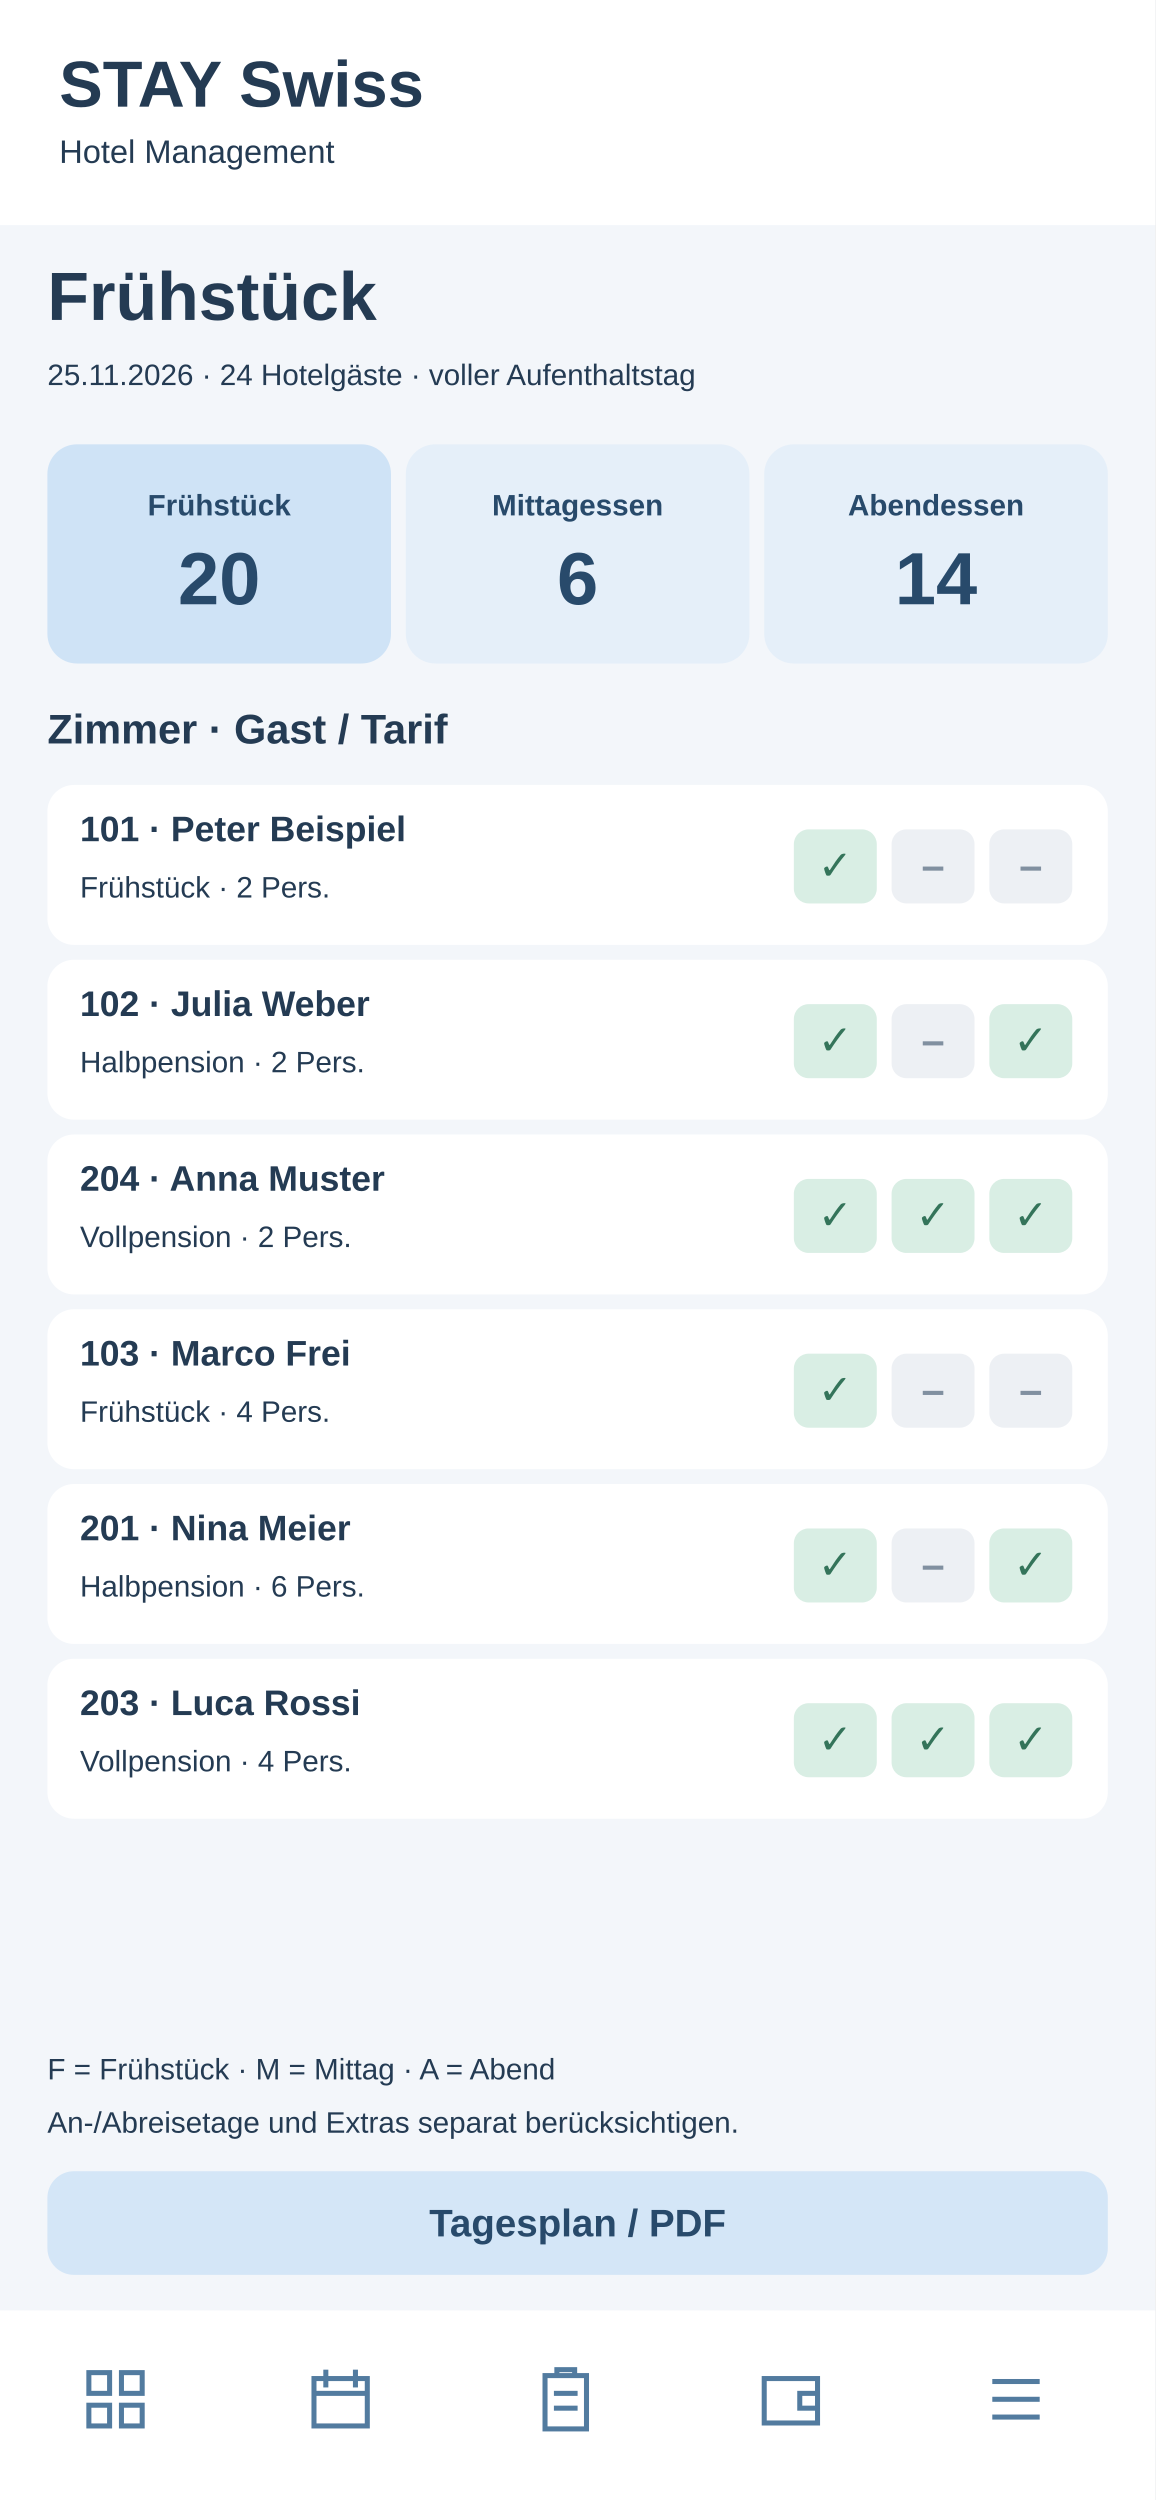
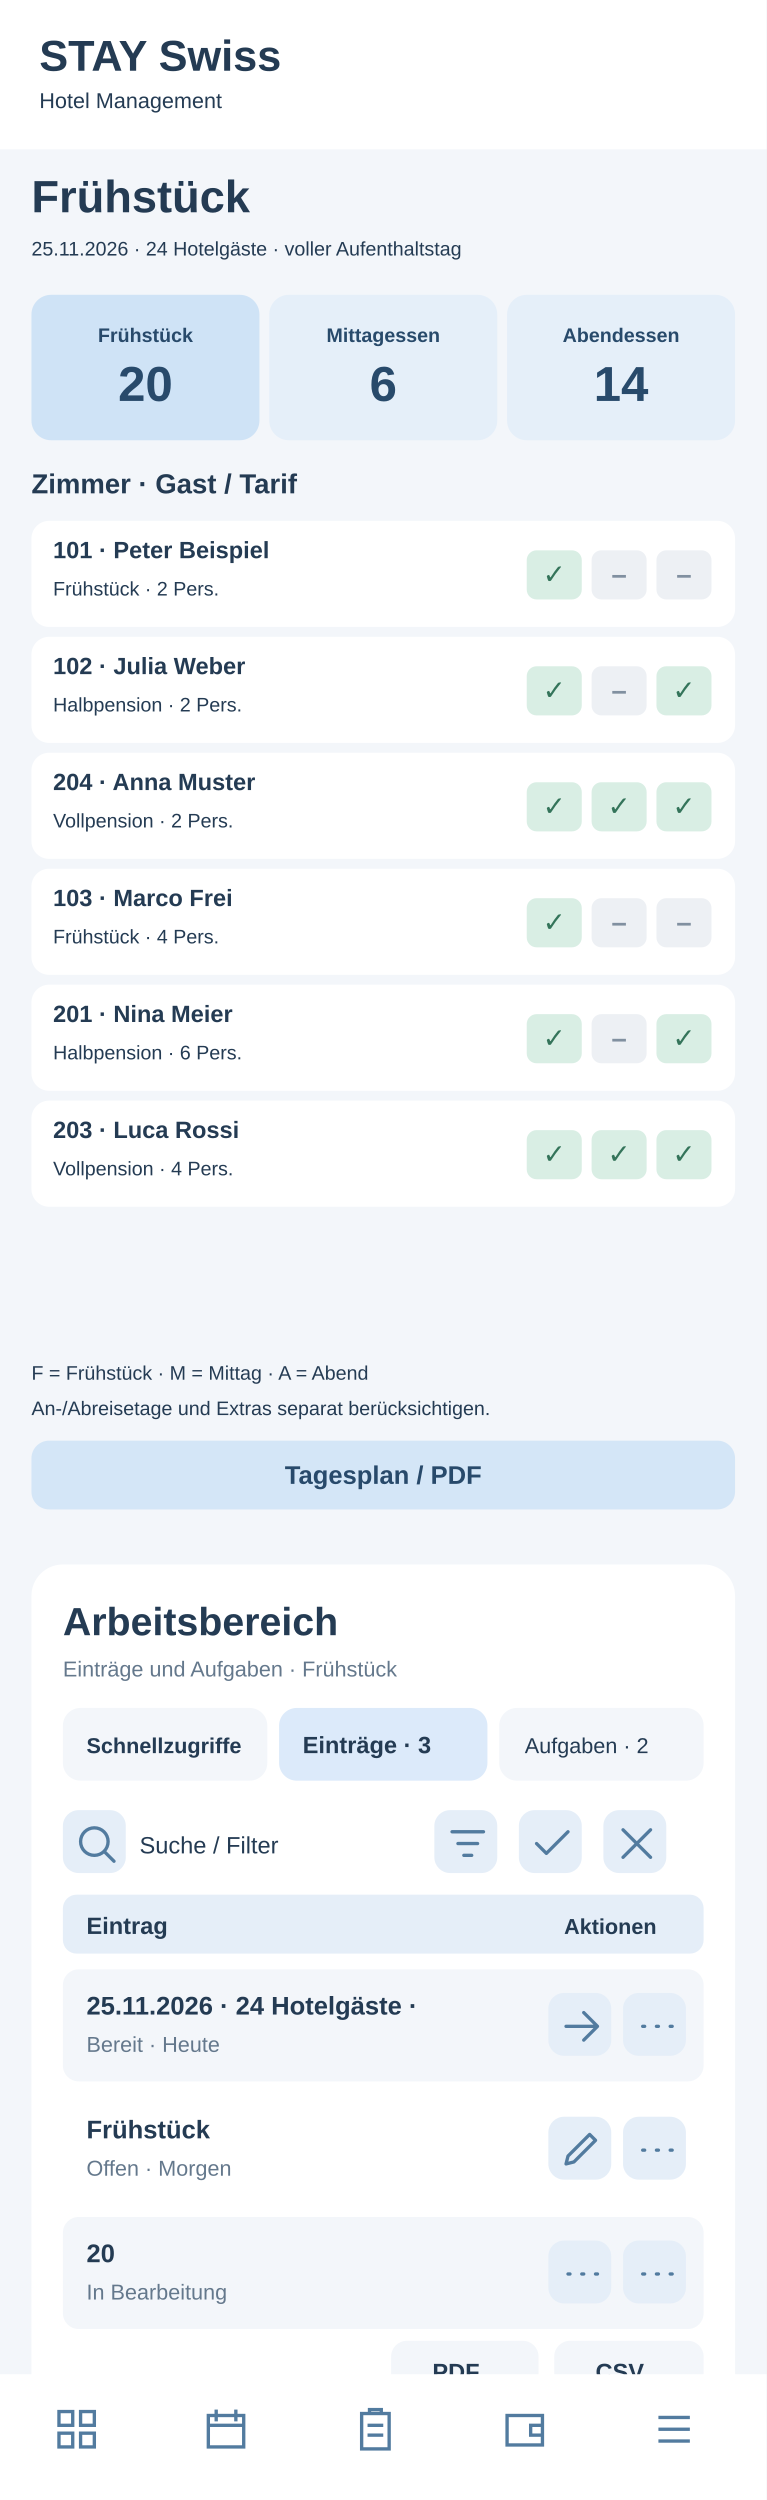
- <svg xmlns="http://www.w3.org/2000/svg" width="390" height="844" viewBox="0 0 390 844">
-   <rect x="0" y="0" width="390" height="844" fill="#f3f6fa" rx="0" />
+ <svg xmlns="http://www.w3.org/2000/svg" width="390" height="1272" viewBox="0 0 390 1272">
+   <rect x="0" y="0" width="390" height="1272" fill="#f3f6fa" rx="0" />
  <rect x="0" y="0" width="390" height="76" fill="#fff" rx="0" />
  <text x="20" y="36" font-family="Arial,sans-serif" font-size="22" font-weight="700" fill="#243b53" text-anchor="start">STAY Swiss</text>
  <text x="20" y="55" font-family="Arial,sans-serif" font-size="11" font-weight="400" fill="#243b53" text-anchor="start">Hotel Management</text>
  <text x="16" y="108" font-family="Arial,sans-serif" font-size="23" font-weight="700" fill="#243b53" text-anchor="start">Frühstück</text>
  <text x="16" y="130" font-family="Arial,sans-serif" font-size="10" font-weight="400" fill="#243b53" text-anchor="start">25.11.2026 · 24 Hotelgäste · voller Aufenthaltstag</text>
  <rect x="16" y="150" width="116" height="74" fill="#cfe3f6" rx="10" />
  <text x="74" y="174" font-family="Arial,sans-serif" font-size="10" font-weight="700" fill="#284a6b" text-anchor="middle">Frühstück</text>
  <text x="74" y="204" font-family="Arial,sans-serif" font-size="25" font-weight="700" fill="#284a6b" text-anchor="middle">20</text>
  <rect x="137" y="150" width="116" height="74" fill="#e5eff9" rx="10" />
  <text x="195" y="174" font-family="Arial,sans-serif" font-size="10" font-weight="700" fill="#284a6b" text-anchor="middle">Mittagessen</text>
  <text x="195" y="204" font-family="Arial,sans-serif" font-size="25" font-weight="700" fill="#284a6b" text-anchor="middle">6</text>
  <rect x="258" y="150" width="116" height="74" fill="#e5eff9" rx="10" />
  <text x="316" y="174" font-family="Arial,sans-serif" font-size="10" font-weight="700" fill="#284a6b" text-anchor="middle">Abendessen</text>
  <text x="316" y="204" font-family="Arial,sans-serif" font-size="25" font-weight="700" fill="#284a6b" text-anchor="middle">14</text>
  <text x="16" y="251" font-family="Arial,sans-serif" font-size="14" font-weight="700" fill="#243b53" text-anchor="start">Zimmer · Gast / Tarif</text>
  <rect x="16" y="265" width="358" height="54" fill="#fff" rx="9" />
  <text x="27" y="284" font-family="Arial,sans-serif" font-size="12" font-weight="700" fill="#243b53" text-anchor="start">101 · Peter Beispiel</text>
  <text x="27" y="303" font-family="Arial,sans-serif" font-size="10" font-weight="400" fill="#243b53" text-anchor="start">Frühstück · 2 Pers.</text>
  <rect x="268" y="280" width="28" height="25" fill="#d9eee4" rx="5" />
  <text x="282" y="297" font-family="Arial,sans-serif" font-size="14" font-weight="700" fill="#34745a" text-anchor="middle">✓</text>
  <rect x="301" y="280" width="28" height="25" fill="#edf0f4" rx="5" />
  <text x="315" y="297" font-family="Arial,sans-serif" font-size="14" font-weight="700" fill="#8190a0" text-anchor="middle">–</text>
  <rect x="334" y="280" width="28" height="25" fill="#edf0f4" rx="5" />
  <text x="348" y="297" font-family="Arial,sans-serif" font-size="14" font-weight="700" fill="#8190a0" text-anchor="middle">–</text>
  <rect x="16" y="324" width="358" height="54" fill="#fff" rx="9" />
  <text x="27" y="343" font-family="Arial,sans-serif" font-size="12" font-weight="700" fill="#243b53" text-anchor="start">102 · Julia Weber</text>
  <text x="27" y="362" font-family="Arial,sans-serif" font-size="10" font-weight="400" fill="#243b53" text-anchor="start">Halbpension · 2 Pers.</text>
  <rect x="268" y="339" width="28" height="25" fill="#d9eee4" rx="5" />
  <text x="282" y="356" font-family="Arial,sans-serif" font-size="14" font-weight="700" fill="#34745a" text-anchor="middle">✓</text>
  <rect x="301" y="339" width="28" height="25" fill="#edf0f4" rx="5" />
  <text x="315" y="356" font-family="Arial,sans-serif" font-size="14" font-weight="700" fill="#8190a0" text-anchor="middle">–</text>
  <rect x="334" y="339" width="28" height="25" fill="#d9eee4" rx="5" />
  <text x="348" y="356" font-family="Arial,sans-serif" font-size="14" font-weight="700" fill="#34745a" text-anchor="middle">✓</text>
  <rect x="16" y="383" width="358" height="54" fill="#fff" rx="9" />
  <text x="27" y="402" font-family="Arial,sans-serif" font-size="12" font-weight="700" fill="#243b53" text-anchor="start">204 · Anna Muster</text>
  <text x="27" y="421" font-family="Arial,sans-serif" font-size="10" font-weight="400" fill="#243b53" text-anchor="start">Vollpension · 2 Pers.</text>
  <rect x="268" y="398" width="28" height="25" fill="#d9eee4" rx="5" />
  <text x="282" y="415" font-family="Arial,sans-serif" font-size="14" font-weight="700" fill="#34745a" text-anchor="middle">✓</text>
  <rect x="301" y="398" width="28" height="25" fill="#d9eee4" rx="5" />
  <text x="315" y="415" font-family="Arial,sans-serif" font-size="14" font-weight="700" fill="#34745a" text-anchor="middle">✓</text>
  <rect x="334" y="398" width="28" height="25" fill="#d9eee4" rx="5" />
  <text x="348" y="415" font-family="Arial,sans-serif" font-size="14" font-weight="700" fill="#34745a" text-anchor="middle">✓</text>
  <rect x="16" y="442" width="358" height="54" fill="#fff" rx="9" />
  <text x="27" y="461" font-family="Arial,sans-serif" font-size="12" font-weight="700" fill="#243b53" text-anchor="start">103 · Marco Frei</text>
  <text x="27" y="480" font-family="Arial,sans-serif" font-size="10" font-weight="400" fill="#243b53" text-anchor="start">Frühstück · 4 Pers.</text>
  <rect x="268" y="457" width="28" height="25" fill="#d9eee4" rx="5" />
  <text x="282" y="474" font-family="Arial,sans-serif" font-size="14" font-weight="700" fill="#34745a" text-anchor="middle">✓</text>
  <rect x="301" y="457" width="28" height="25" fill="#edf0f4" rx="5" />
  <text x="315" y="474" font-family="Arial,sans-serif" font-size="14" font-weight="700" fill="#8190a0" text-anchor="middle">–</text>
  <rect x="334" y="457" width="28" height="25" fill="#edf0f4" rx="5" />
  <text x="348" y="474" font-family="Arial,sans-serif" font-size="14" font-weight="700" fill="#8190a0" text-anchor="middle">–</text>
  <rect x="16" y="501" width="358" height="54" fill="#fff" rx="9" />
  <text x="27" y="520" font-family="Arial,sans-serif" font-size="12" font-weight="700" fill="#243b53" text-anchor="start">201 · Nina Meier</text>
  <text x="27" y="539" font-family="Arial,sans-serif" font-size="10" font-weight="400" fill="#243b53" text-anchor="start">Halbpension · 6 Pers.</text>
  <rect x="268" y="516" width="28" height="25" fill="#d9eee4" rx="5" />
  <text x="282" y="533" font-family="Arial,sans-serif" font-size="14" font-weight="700" fill="#34745a" text-anchor="middle">✓</text>
  <rect x="301" y="516" width="28" height="25" fill="#edf0f4" rx="5" />
  <text x="315" y="533" font-family="Arial,sans-serif" font-size="14" font-weight="700" fill="#8190a0" text-anchor="middle">–</text>
  <rect x="334" y="516" width="28" height="25" fill="#d9eee4" rx="5" />
  <text x="348" y="533" font-family="Arial,sans-serif" font-size="14" font-weight="700" fill="#34745a" text-anchor="middle">✓</text>
  <rect x="16" y="560" width="358" height="54" fill="#fff" rx="9" />
  <text x="27" y="579" font-family="Arial,sans-serif" font-size="12" font-weight="700" fill="#243b53" text-anchor="start">203 · Luca Rossi</text>
  <text x="27" y="598" font-family="Arial,sans-serif" font-size="10" font-weight="400" fill="#243b53" text-anchor="start">Vollpension · 4 Pers.</text>
  <rect x="268" y="575" width="28" height="25" fill="#d9eee4" rx="5" />
  <text x="282" y="592" font-family="Arial,sans-serif" font-size="14" font-weight="700" fill="#34745a" text-anchor="middle">✓</text>
  <rect x="301" y="575" width="28" height="25" fill="#d9eee4" rx="5" />
  <text x="315" y="592" font-family="Arial,sans-serif" font-size="14" font-weight="700" fill="#34745a" text-anchor="middle">✓</text>
  <rect x="334" y="575" width="28" height="25" fill="#d9eee4" rx="5" />
  <text x="348" y="592" font-family="Arial,sans-serif" font-size="14" font-weight="700" fill="#34745a" text-anchor="middle">✓</text>
  <text x="16" y="702" font-family="Arial,sans-serif" font-size="10" font-weight="400" fill="#243b53" text-anchor="start">F = Frühstück · M = Mittag · A = Abend</text>
  <text x="16" y="720" font-family="Arial,sans-serif" font-size="10" font-weight="400" fill="#243b53" text-anchor="start">An-/Abreisetage und Extras separat berücksichtigen.</text>
  <rect x="16" y="733" width="358" height="35" fill="#d4e6f7" rx="9" />
  <text x="195" y="755" font-family="Arial,sans-serif" font-size="13" font-weight="700" fill="#284a6b" text-anchor="middle">Tagesplan / PDF</text>
-   <rect x="0" y="780" width="390" height="64" fill="#fff" rx="0" />
-   <g transform="translate(27,798)" fill="none" stroke="#527b9f" stroke-width="1.7">
+   <g id="smartphone-arbeitsbereich">
+     <rect x="16" y="796" width="358" height="430" rx="16" fill="#fff" />
+     <text x="32" y="832" font-family="Arial,sans-serif" font-size="20" font-weight="700" fill="#243b53">Arbeitsbereich</text>
+     <text x="32" y="853" font-family="Arial,sans-serif" font-size="11" font-weight="400" fill="#64788c">Einträge und Aufgaben · Frühstück</text>
+     <rect x="32" y="869" width="104" height="37" rx="9" fill="#f3f6fa" />
+     <text x="44" y="892" font-family="Arial,sans-serif" font-size="11" font-weight="700" fill="#243b53">Schnellzugriffe</text>
+     <rect x="142" y="869" width="106" height="37" rx="9" fill="#dceafa" />
+     <text x="154" y="892" font-family="Arial,sans-serif" font-size="12" font-weight="700" fill="#243b53">Einträge · 3</text>
+     <rect x="254" y="869" width="104" height="37" rx="9" fill="#f3f6fa" />
+     <text x="267" y="892" font-family="Arial,sans-serif" font-size="11" font-weight="400" fill="#243b53">Aufgaben · 2</text>
+     <g tabindex="0">
+       <rect x="32" y="921" width="32" height="32" rx="8" fill="#e5eef8" />
+       <g transform="translate(37,926)" fill="none" stroke="#527b9f" stroke-width="1.7" stroke-linecap="round" stroke-linejoin="round">
+         <path d="M11 18a7 7 0 1 1 0-14a7 7 0 0 1 0 14m5-2l5 5" />
+       </g>
+     </g>
+     <text x="71" y="943" font-family="Arial,sans-serif" font-size="12" font-weight="400" fill="#243b53">Suche / Filter</text>
+     <g tabindex="0">
+       <rect x="221" y="921" width="32" height="32" rx="8" fill="#e5eef8" />
+       <g transform="translate(226,926)" fill="none" stroke="#527b9f" stroke-width="1.7" stroke-linecap="round" stroke-linejoin="round">
+         <path d="M4 6h16M7 12h10M10 18h4" />
+       </g>
+     </g>
+     <g tabindex="0">
+       <rect x="264" y="921" width="32" height="32" rx="8" fill="#e5eef8" />
+       <g transform="translate(269,926)" fill="none" stroke="#527b9f" stroke-width="1.7" stroke-linecap="round" stroke-linejoin="round">
+         <path d="M4 12l5 5L20 6" />
+       </g>
+     </g>
+     <g tabindex="0">
+       <rect x="307" y="921" width="32" height="32" rx="8" fill="#e5eef8" />
+       <g transform="translate(312,926)" fill="none" stroke="#527b9f" stroke-width="1.7" stroke-linecap="round" stroke-linejoin="round">
+         <path d="M5 5l14 14M19 5L5 19" />
+       </g>
+     </g>
+     <rect x="32" y="964" width="326" height="30" rx="7" fill="#e5eef8" />
+     <text x="44" y="984" font-family="Arial,sans-serif" font-size="12" font-weight="700" fill="#243b53">Eintrag</text>
+     <text x="287" y="984" font-family="Arial,sans-serif" font-size="11" font-weight="700" fill="#243b53">Aktionen</text>
+     <rect x="32" y="1002" width="326" height="57" rx="8" fill="#f3f6fa" />
+     <text x="44" y="1025" font-family="Arial,sans-serif" font-size="13" font-weight="700" fill="#243b53">25.11.2026 · 24 Hotelgäste · </text>
+     <text x="44" y="1044" font-family="Arial,sans-serif" font-size="11" font-weight="400" fill="#64788c">Bereit · Heute</text>
+     <g tabindex="0">
+       <rect x="279" y="1014" width="32" height="32" rx="8" fill="#e5eef8" />
+       <g transform="translate(284,1019)" fill="none" stroke="#527b9f" stroke-width="1.7" stroke-linecap="round" stroke-linejoin="round">
+         <path d="M4 12h16m-7-7l7 7-7 7" />
+       </g>
+     </g>
+     <g tabindex="0">
+       <rect x="317" y="1014" width="32" height="32" rx="8" fill="#e5eef8" />
+       <g transform="translate(322,1019)" fill="none" stroke="#527b9f" stroke-width="1.7" stroke-linecap="round" stroke-linejoin="round">
+         <path d="M5 12h1m6 0h1m6 0h1" />
+       </g>
+     </g>
+     <rect x="32" y="1065" width="326" height="57" rx="8" fill="#fff" />
+     <text x="44" y="1088" font-family="Arial,sans-serif" font-size="13" font-weight="700" fill="#243b53">Frühstück</text>
+     <text x="44" y="1107" font-family="Arial,sans-serif" font-size="11" font-weight="400" fill="#64788c">Offen · Morgen</text>
+     <g tabindex="0">
+       <rect x="279" y="1077" width="32" height="32" rx="8" fill="#e5eef8" />
+       <g transform="translate(284,1082)" fill="none" stroke="#527b9f" stroke-width="1.7" stroke-linecap="round" stroke-linejoin="round">
+         <path d="M4 19l4-1 11-11-3-3L5 15z" />
+       </g>
+     </g>
+     <g tabindex="0">
+       <rect x="317" y="1077" width="32" height="32" rx="8" fill="#e5eef8" />
+       <g transform="translate(322,1082)" fill="none" stroke="#527b9f" stroke-width="1.7" stroke-linecap="round" stroke-linejoin="round">
+         <path d="M5 12h1m6 0h1m6 0h1" />
+       </g>
+     </g>
+     <rect x="32" y="1128" width="326" height="57" rx="8" fill="#f3f6fa" />
+     <text x="44" y="1151" font-family="Arial,sans-serif" font-size="13" font-weight="700" fill="#243b53">20</text>
+     <text x="44" y="1170" font-family="Arial,sans-serif" font-size="11" font-weight="400" fill="#64788c">In Bearbeitung</text>
+     <g tabindex="0">
+       <rect x="279" y="1140" width="32" height="32" rx="8" fill="#e5eef8" />
+       <g transform="translate(284,1145)" fill="none" stroke="#527b9f" stroke-width="1.7" stroke-linecap="round" stroke-linejoin="round">
+         <path d="M5 12h1m6 0h1m6 0h1" />
+       </g>
+     </g>
+     <g tabindex="0">
+       <rect x="317" y="1140" width="32" height="32" rx="8" fill="#e5eef8" />
+       <g transform="translate(322,1145)" fill="none" stroke="#527b9f" stroke-width="1.7" stroke-linecap="round" stroke-linejoin="round">
+         <path d="M5 12h1m6 0h1m6 0h1" />
+       </g>
+     </g>
+     <text x="32" y="1218" font-family="Arial,sans-serif" font-size="11" font-weight="400" fill="#64788c">3 Einträge · Seite 1</text>
+     <rect x="199" y="1191" width="75" height="31" rx="8" fill="#f3f6fa" />
+     <text x="220" y="1211" font-family="Arial,sans-serif" font-size="12" font-weight="700" fill="#243b53">PDF</text>
+     <rect x="282" y="1191" width="76" height="31" rx="8" fill="#f3f6fa" />
+     <text x="303" y="1211" font-family="Arial,sans-serif" font-size="12" font-weight="700" fill="#243b53">CSV</text>
+   </g>
+   <rect x="0" y="1208" width="390" height="64" fill="#fff" rx="0" />
+   <g transform="translate(27,1224)" fill="none" stroke="#527b9f" stroke-width="1.7">
    <path d="M3 3h7v7H3zM14 3h7v7h-7zM3 14h7v7H3zM14 14h7v7h-7z" />
  </g>
-   <g transform="translate(103,798)" fill="none" stroke="#527b9f" stroke-width="1.7">
+   <g transform="translate(103,1224)" fill="none" stroke="#527b9f" stroke-width="1.7">
    <path d="M3 5h18v16H3zM7 2v6M17 2v6M3 10h18" />
  </g>
-   <g transform="translate(179,798)" fill="none" stroke="#527b9f" stroke-width="1.7">
+   <g transform="translate(179,1224)" fill="none" stroke="#527b9f" stroke-width="1.7">
    <path d="M5 4h14v18H5zM9 4V2h6v2M8 10h8M8 15h8" />
  </g>
-   <g transform="translate(255,798)" fill="none" stroke="#527b9f" stroke-width="1.7">
+   <g transform="translate(255,1224)" fill="none" stroke="#527b9f" stroke-width="1.7">
    <path d="M3 5h18v15H3zM21 10h-6v5h6" />
  </g>
-   <g transform="translate(331,798)" fill="none" stroke="#527b9f" stroke-width="1.7">
+   <g transform="translate(331,1224)" fill="none" stroke="#527b9f" stroke-width="1.7">
    <path d="M4 6h16M4 12h16M4 18h16" />
  </g>
</svg>
